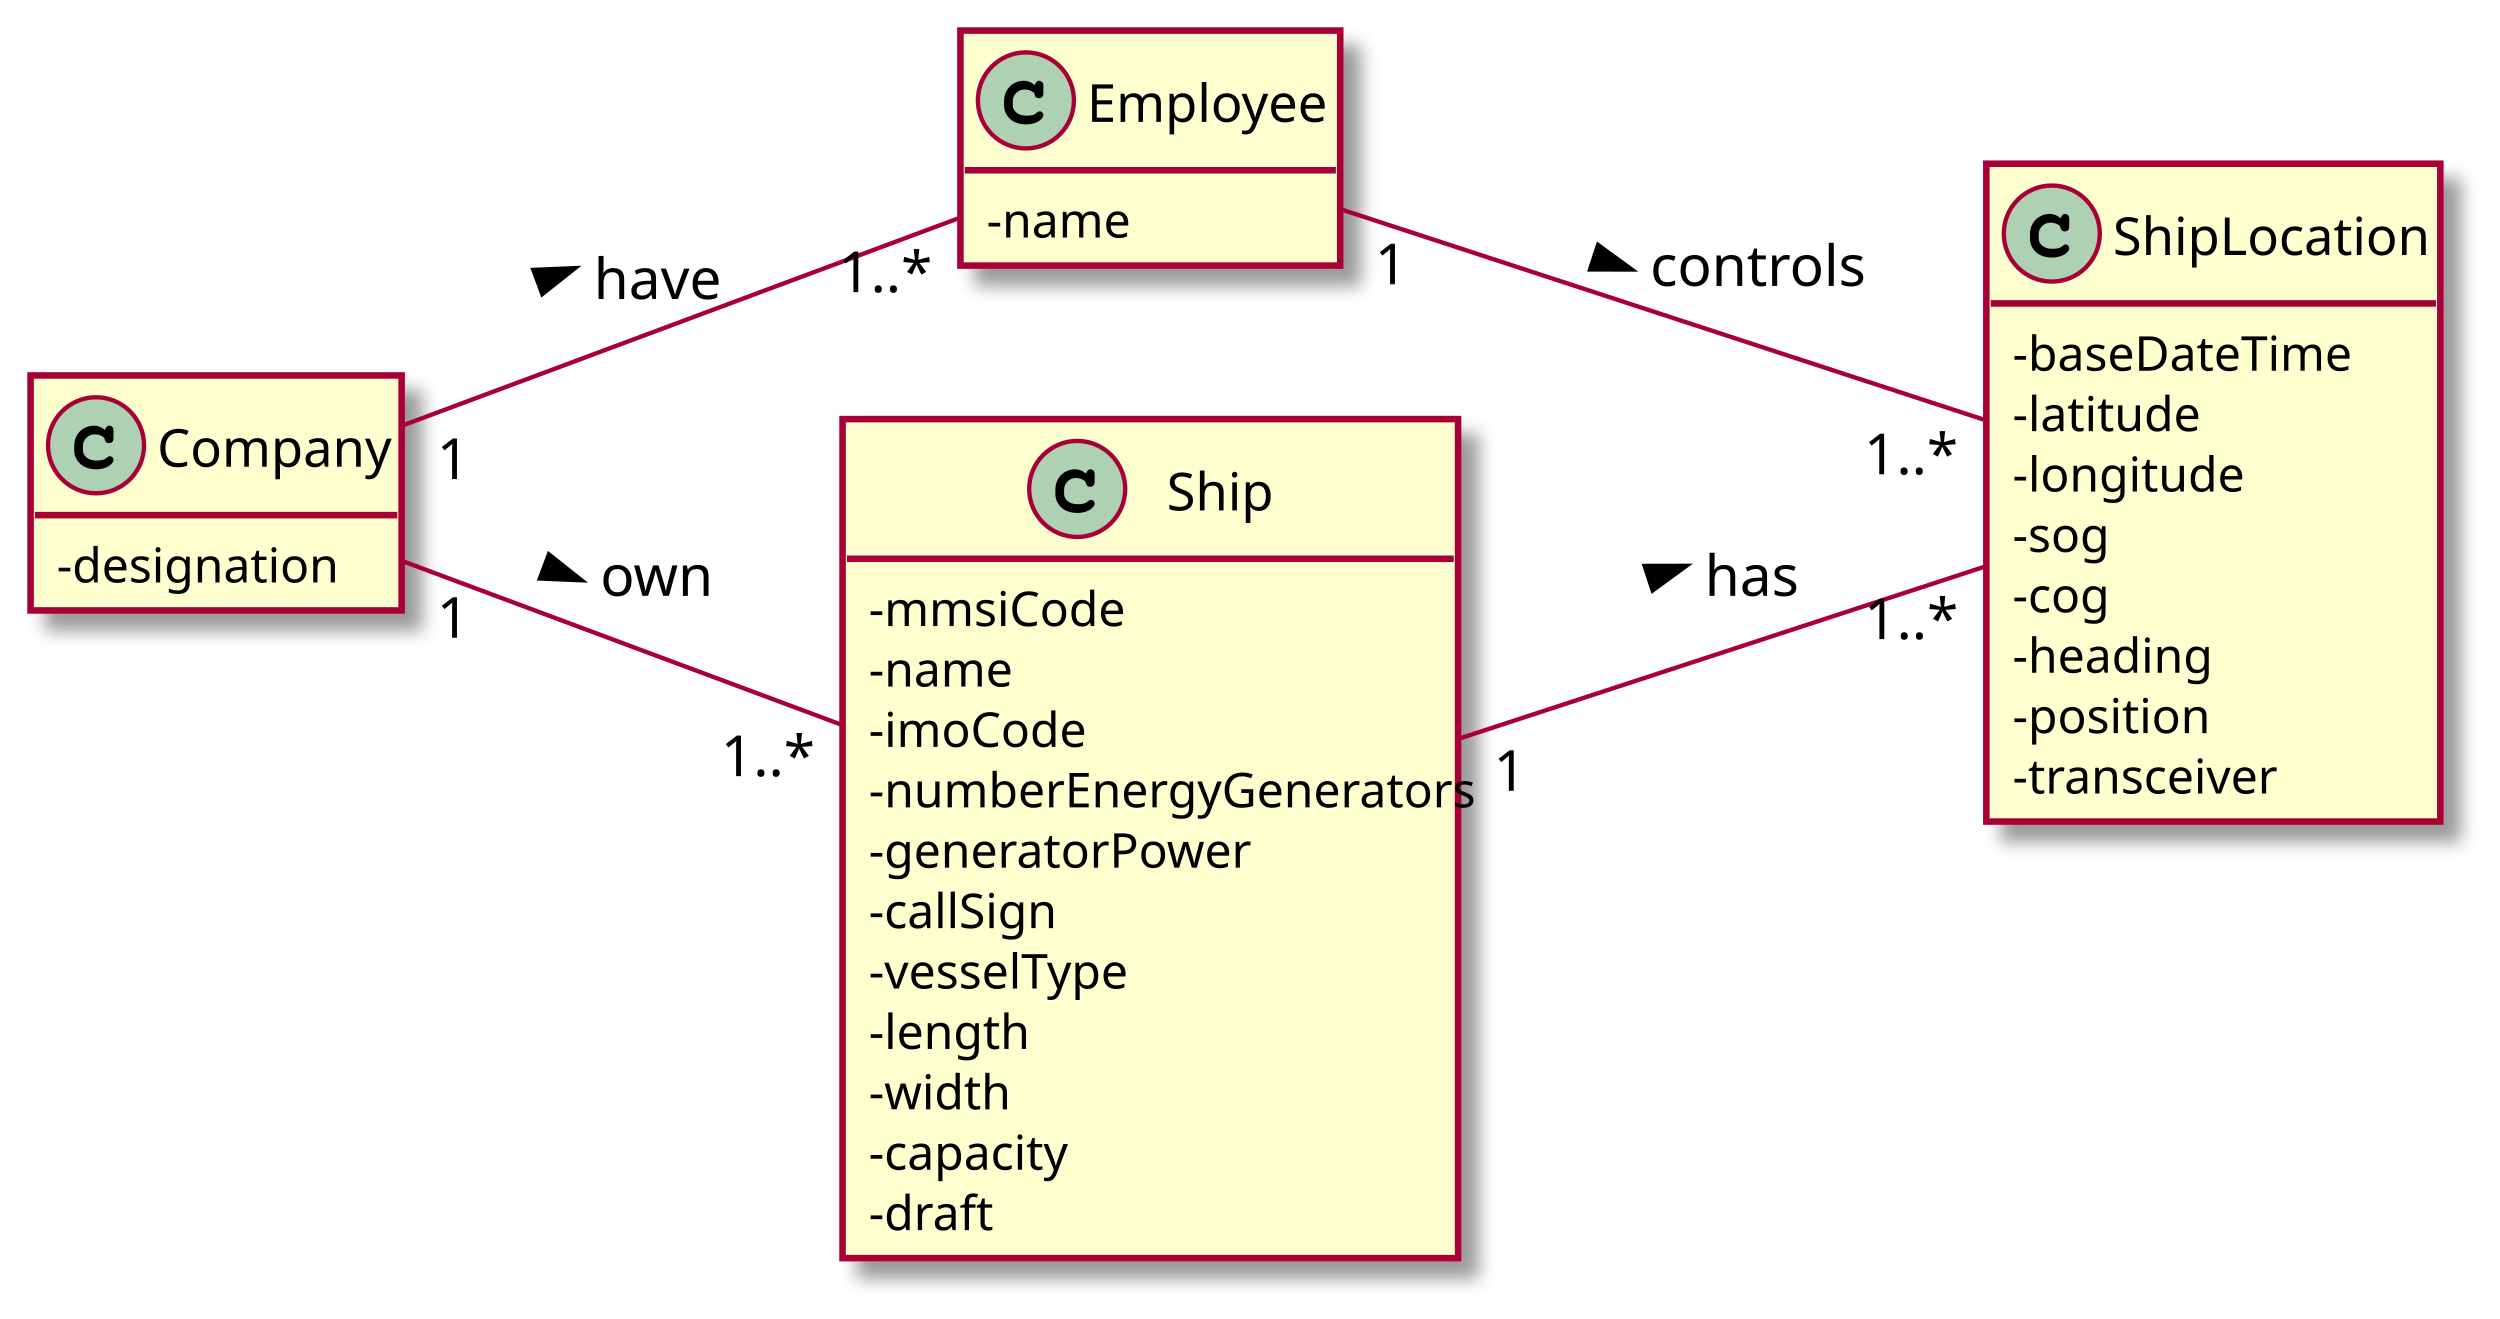
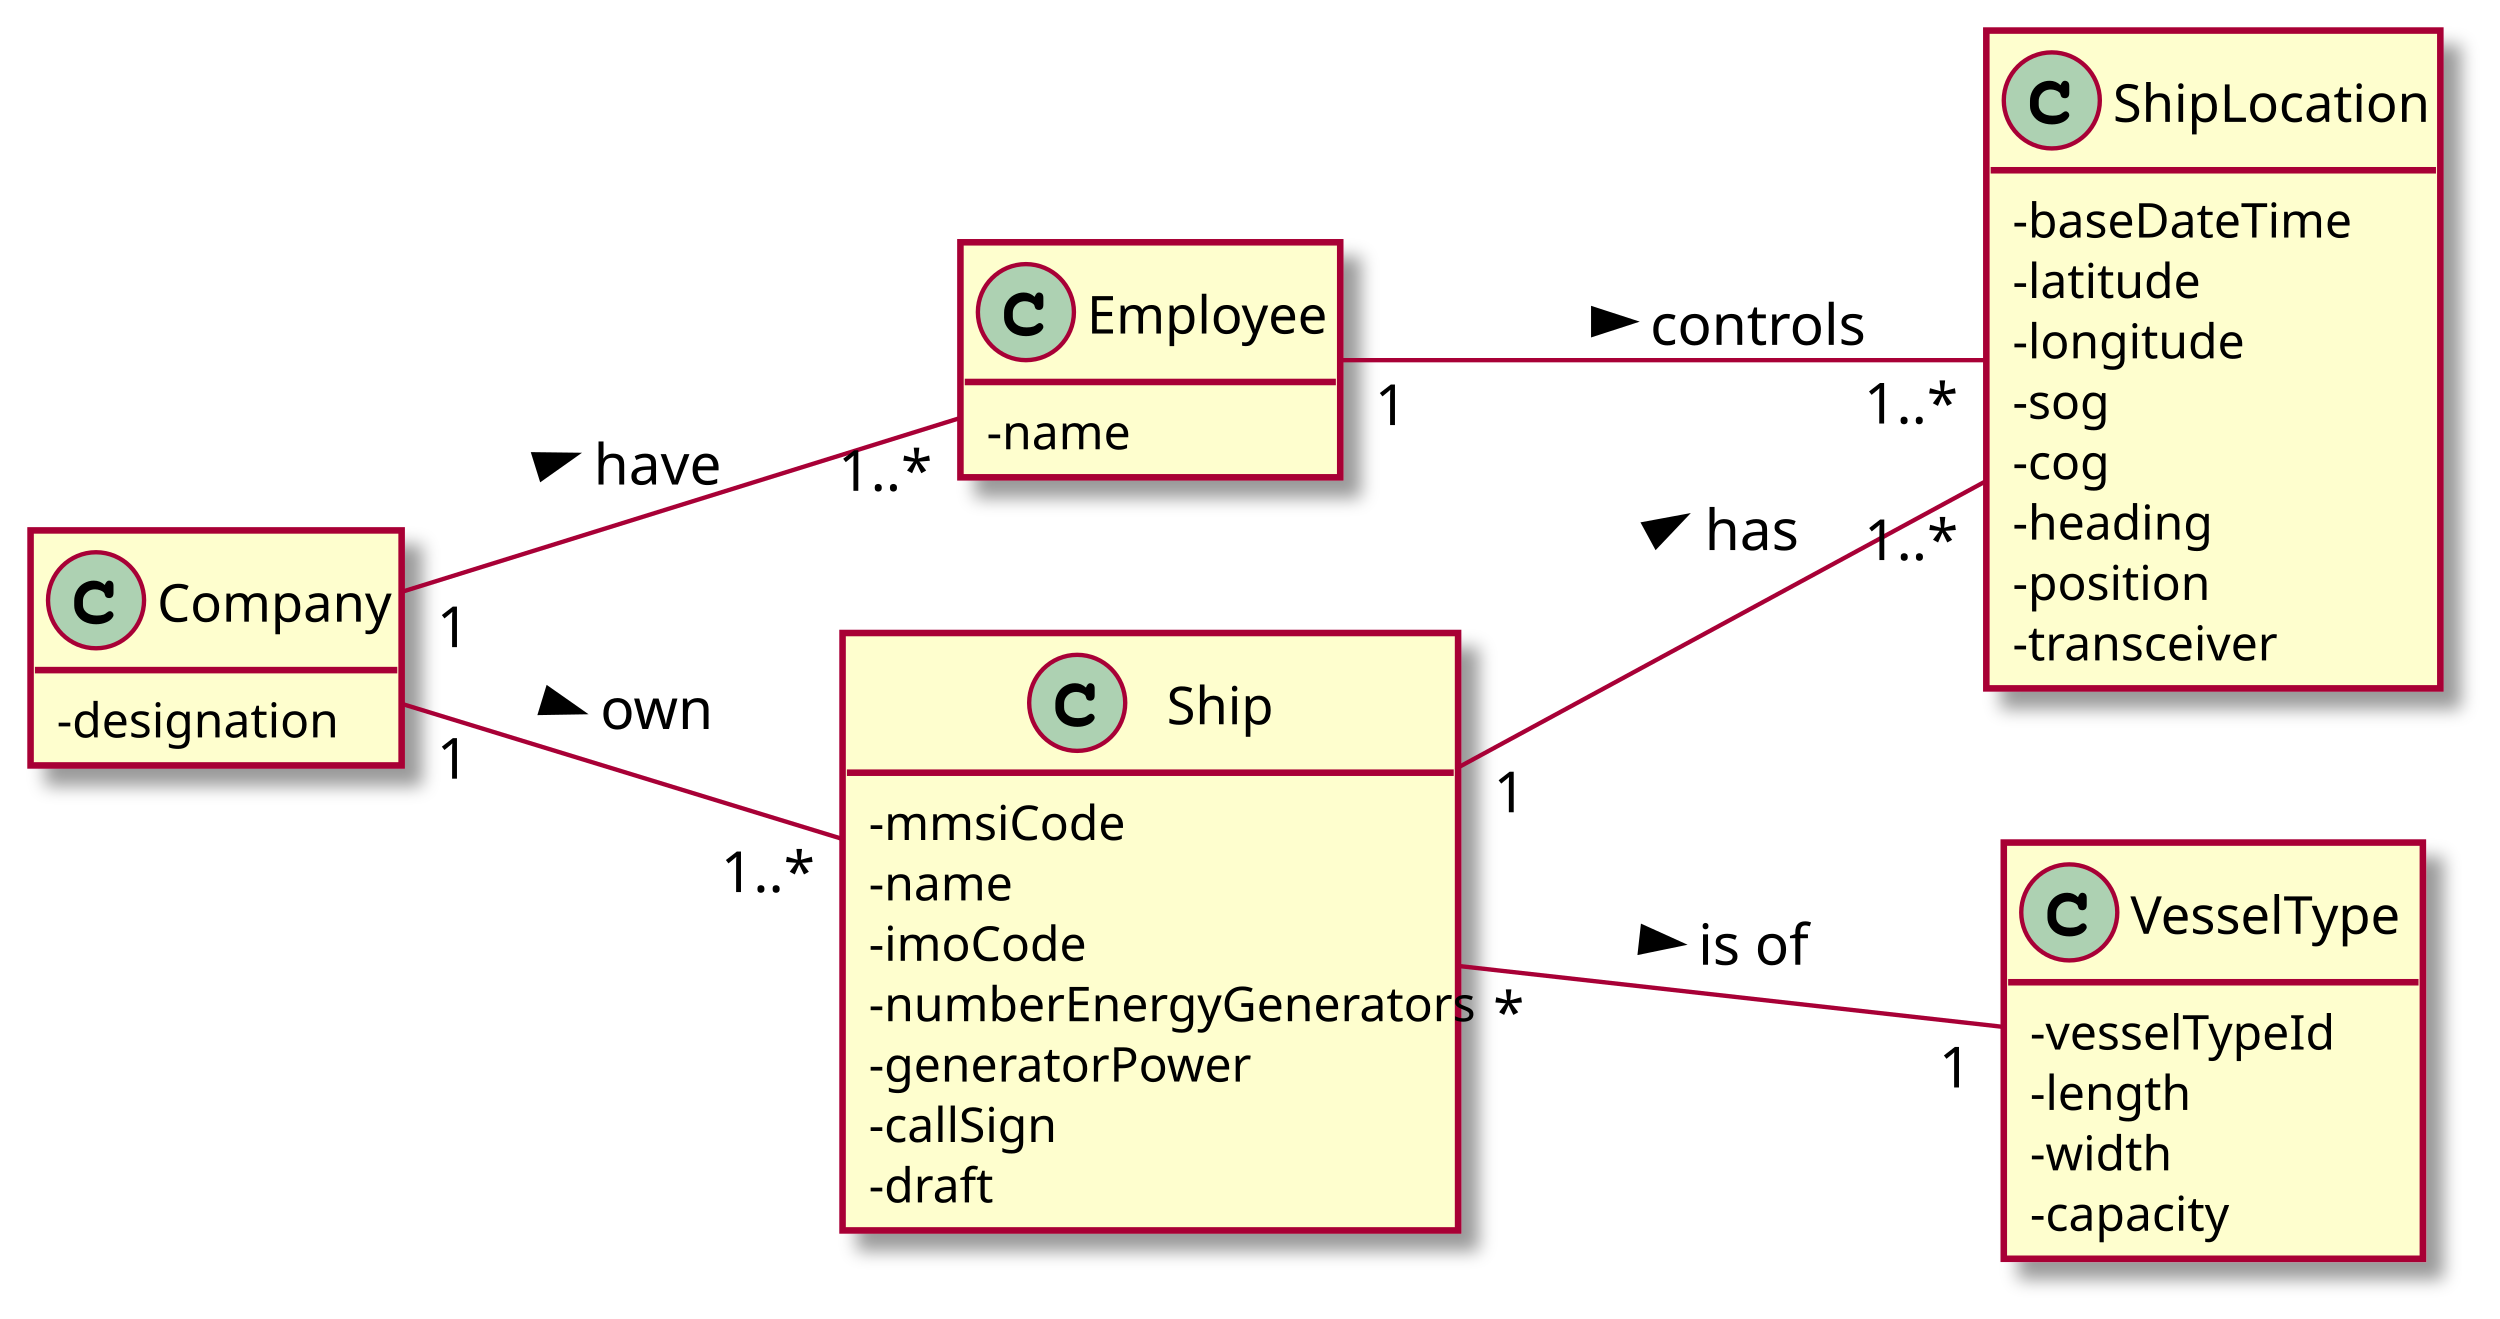
<svg xmlns="http://www.w3.org/2000/svg" contentScriptType="application/ecmascript" contentStyleType="text/css" height="453px" preserveAspectRatio="none" style="width:859px;height:453px;" version="1.1" viewBox="0 0 859 453" width="859.5px" zoomAndPan="magnify">
  <defs>
-     <filter height="300%" id="fr5kfpzaouoiq" width="300%" x="-1" y="-1">
+     <filter height="300%" id="f13jgm6j4vfsoh" width="300%" x="-1" y="-1">
      <feGaussianBlur result="blurOut" stdDeviation="3.0" />
      <feColorMatrix in="blurOut" result="blurOut2" type="matrix" values="0 0 0 0 0 0 0 0 0 0 0 0 0 0 0 0 0 0 .4 0" />
      <feOffset dx="6.0" dy="6.0" in="blurOut2" result="blurOut3" />
      <feBlend in="SourceGraphic" in2="blurOut3" mode="normal" />
    </filter>
  </defs>
  <g>
-     <rect codeLine="8" fill="#FEFECE" filter="url(#fr5kfpzaouoiq)" height="80.754" id="Employee" style="stroke:#A80036;stroke-width:2.25;" width="130.5" x="330" y="10.5" />
-     <ellipse cx="352.5" cy="34.5" fill="#ADD1B2" rx="16.5" ry="16.5" style="stroke:#A80036;stroke-width:1.5;" />
-     <path d="M355.5,29.25 Q355.805,28.5 356.156,28.125 Q356.508,27.75 356.906,27.75 Q357.609,27.75 358.055,28.172 Q358.5,28.594 358.5,29.578 L358.5,31.922 Q358.5,32.906 358.078,33.328 Q357.656,33.75 357,33.75 Q356.414,33.75 356.039,33.492 Q355.664,33.234 355.5,32.555 Q355.43,32.086 355.172,31.828 Q354.703,31.336 353.859,31.055 Q353.016,30.75 352.172,30.75 Q351.117,30.75 350.227,31.172 Q349.359,31.594 348.68,32.531 Q348,33.469 348,34.758 L348,36.141 Q348,37.688 349.266,38.719 Q350.531,39.75 352.781,39.75 Q354.117,39.75 355.055,39.445 Q355.594,39.281 356.203,38.742 Q356.602,38.438 356.812,38.344 Q357.023,38.25 357.281,38.25 Q357.773,38.25 358.125,38.648 Q358.5,39.023 358.5,39.562 Q358.5,40.078 357.984,40.688 Q357.234,41.578 356.039,42.07 Q354.469,42.75 352.547,42.75 Q350.297,42.75 348.492,41.859 Q347.039,41.156 346.008,39.633 Q345,38.109 345,36.305 L345,34.664 Q345,32.789 345.891,31.148 Q346.805,29.508 348.375,28.641 Q349.969,27.75 351.75,27.75 Q352.828,27.75 353.766,28.125 Q354.703,28.5 355.5,29.25 Z " fill="#000000" />
-     <text fill="#000000" font-family="sans-serif" font-size="18" lengthAdjust="spacing" textLength="82.5" x="373.5" y="41.865">Employee</text>
-     <line style="stroke:#A80036;stroke-width:2.25;" x1="331.5" x2="459" y1="58.5" y2="58.5" />
-     <text fill="#000000" font-family="sans-serif" font-size="16.5" lengthAdjust="spacing" textLength="45" x="339" y="81.628">-name</text>
-     <rect codeLine="12" fill="#FEFECE" filter="url(#fr5kfpzaouoiq)" height="226.031" id="ShipLocation" style="stroke:#A80036;stroke-width:2.25;" width="156" x="682.5" y="56.25" />
-     <ellipse cx="705" cy="80.25" fill="#ADD1B2" rx="16.5" ry="16.5" style="stroke:#A80036;stroke-width:1.5;" />
-     <path d="M708,75 Q708.305,74.25 708.656,73.875 Q709.008,73.5 709.406,73.5 Q710.109,73.5 710.555,73.922 Q711,74.344 711,75.328 L711,77.672 Q711,78.656 710.578,79.078 Q710.156,79.5 709.5,79.5 Q708.914,79.5 708.539,79.242 Q708.164,78.984 708,78.305 Q707.93,77.836 707.672,77.578 Q707.203,77.086 706.359,76.805 Q705.516,76.5 704.672,76.5 Q703.617,76.5 702.727,76.922 Q701.859,77.344 701.18,78.281 Q700.5,79.219 700.5,80.508 L700.5,81.891 Q700.5,83.438 701.766,84.469 Q703.031,85.5 705.281,85.5 Q706.617,85.5 707.555,85.195 Q708.094,85.031 708.703,84.492 Q709.102,84.188 709.312,84.094 Q709.523,84 709.781,84 Q710.273,84 710.625,84.398 Q711,84.773 711,85.312 Q711,85.828 710.484,86.438 Q709.734,87.328 708.539,87.82 Q706.969,88.5 705.047,88.5 Q702.797,88.5 700.992,87.609 Q699.539,86.906 698.508,85.383 Q697.5,83.859 697.5,82.055 L697.5,80.414 Q697.5,78.539 698.391,76.898 Q699.305,75.258 700.875,74.391 Q702.469,73.5 704.25,73.5 Q705.328,73.5 706.266,73.875 Q707.203,74.25 708,75 Z " fill="#000000" />
-     <text fill="#000000" font-family="sans-serif" font-size="18" lengthAdjust="spacing" textLength="108" x="726" y="87.615">ShipLocation</text>
-     <line style="stroke:#A80036;stroke-width:2.25;" x1="684" x2="837" y1="104.25" y2="104.25" />
-     <text fill="#000000" font-family="sans-serif" font-size="16.5" lengthAdjust="spacing" textLength="108" x="691.5" y="127.378">-baseDateTime</text>
-     <text fill="#000000" font-family="sans-serif" font-size="16.5" lengthAdjust="spacing" textLength="57" x="691.5" y="148.132">-latitude</text>
-     <text fill="#000000" font-family="sans-serif" font-size="16.5" lengthAdjust="spacing" textLength="70.5" x="691.5" y="168.886">-longitude</text>
-     <text fill="#000000" font-family="sans-serif" font-size="16.5" lengthAdjust="spacing" textLength="33" x="691.5" y="189.64">-sog</text>
-     <text fill="#000000" font-family="sans-serif" font-size="16.5" lengthAdjust="spacing" textLength="33" x="691.5" y="210.394">-cog</text>
-     <text fill="#000000" font-family="sans-serif" font-size="16.5" lengthAdjust="spacing" textLength="63" x="691.5" y="231.148">-heading</text>
-     <text fill="#000000" font-family="sans-serif" font-size="16.5" lengthAdjust="spacing" textLength="61.5" x="691.5" y="251.902">-position</text>
-     <text fill="#000000" font-family="sans-serif" font-size="16.5" lengthAdjust="spacing" textLength="88.5" x="691.5" y="272.656">-transceiver</text>
-     <rect codeLine="23" fill="#FEFECE" filter="url(#fr5kfpzaouoiq)" height="288.293" id="Ship" style="stroke:#A80036;stroke-width:2.25;" width="211.5" x="289.5" y="144" />
-     <ellipse cx="370.125" cy="168" fill="#ADD1B2" rx="16.5" ry="16.5" style="stroke:#A80036;stroke-width:1.5;" />
-     <path d="M373.125,162.75 Q373.43,162 373.781,161.625 Q374.133,161.25 374.531,161.25 Q375.234,161.25 375.68,161.672 Q376.125,162.094 376.125,163.078 L376.125,165.422 Q376.125,166.406 375.703,166.828 Q375.281,167.25 374.625,167.25 Q374.039,167.25 373.664,166.992 Q373.289,166.734 373.125,166.055 Q373.055,165.586 372.797,165.328 Q372.328,164.836 371.484,164.555 Q370.641,164.25 369.797,164.25 Q368.742,164.25 367.852,164.672 Q366.984,165.094 366.305,166.031 Q365.625,166.969 365.625,168.258 L365.625,169.641 Q365.625,171.188 366.891,172.219 Q368.156,173.25 370.406,173.25 Q371.742,173.25 372.68,172.945 Q373.219,172.781 373.828,172.242 Q374.227,171.938 374.438,171.844 Q374.648,171.75 374.906,171.75 Q375.398,171.75 375.75,172.148 Q376.125,172.523 376.125,173.062 Q376.125,173.578 375.609,174.188 Q374.859,175.078 373.664,175.57 Q372.094,176.25 370.172,176.25 Q367.922,176.25 366.117,175.359 Q364.664,174.656 363.633,173.133 Q362.625,171.609 362.625,169.805 L362.625,168.164 Q362.625,166.289 363.516,164.648 Q364.43,163.008 366,162.141 Q367.594,161.25 369.375,161.25 Q370.453,161.25 371.391,161.625 Q372.328,162 373.125,162.75 Z " fill="#000000" />
-     <text fill="#000000" font-family="sans-serif" font-size="18" lengthAdjust="spacing" textLength="37.5" x="400.875" y="175.365">Ship</text>
-     <line style="stroke:#A80036;stroke-width:2.25;" x1="291" x2="499.5" y1="192" y2="192" />
-     <text fill="#000000" font-family="sans-serif" font-size="16.5" lengthAdjust="spacing" textLength="79.5" x="298.5" y="215.128">-mmsiCode</text>
-     <text fill="#000000" font-family="sans-serif" font-size="16.5" lengthAdjust="spacing" textLength="45" x="298.5" y="235.882">-name</text>
-     <text fill="#000000" font-family="sans-serif" font-size="16.5" lengthAdjust="spacing" textLength="67.5" x="298.5" y="256.636">-imoCode</text>
-     <text fill="#000000" font-family="sans-serif" font-size="16.5" lengthAdjust="spacing" textLength="193.5" x="298.5" y="277.39">-numberEnergyGenerators</text>
-     <text fill="#000000" font-family="sans-serif" font-size="16.5" lengthAdjust="spacing" textLength="124.5" x="298.5" y="298.144">-generatorPower</text>
-     <text fill="#000000" font-family="sans-serif" font-size="16.5" lengthAdjust="spacing" textLength="61.5" x="298.5" y="318.898">-callSign</text>
-     <text fill="#000000" font-family="sans-serif" font-size="16.5" lengthAdjust="spacing" textLength="90" x="298.5" y="339.652">-vesselType</text>
-     <text fill="#000000" font-family="sans-serif" font-size="16.5" lengthAdjust="spacing" textLength="49.5" x="298.5" y="360.406">-length</text>
-     <text fill="#000000" font-family="sans-serif" font-size="16.5" lengthAdjust="spacing" textLength="46.5" x="298.5" y="381.16">-width</text>
-     <text fill="#000000" font-family="sans-serif" font-size="16.5" lengthAdjust="spacing" textLength="67.5" x="298.5" y="401.914">-capacity</text>
-     <text fill="#000000" font-family="sans-serif" font-size="16.5" lengthAdjust="spacing" textLength="40.5" x="298.5" y="422.668">-draft</text>
-     <rect codeLine="37" fill="#FEFECE" filter="url(#fr5kfpzaouoiq)" height="80.754" id="Company" style="stroke:#A80036;stroke-width:2.25;" width="127.5" x="10.5" y="129" />
-     <ellipse cx="33" cy="153" fill="#ADD1B2" rx="16.5" ry="16.5" style="stroke:#A80036;stroke-width:1.5;" />
-     <path d="M36,147.75 Q36.305,147 36.656,146.625 Q37.008,146.25 37.406,146.25 Q38.109,146.25 38.555,146.672 Q39,147.094 39,148.078 L39,150.422 Q39,151.406 38.578,151.828 Q38.156,152.25 37.5,152.25 Q36.914,152.25 36.539,151.992 Q36.164,151.734 36,151.055 Q35.93,150.586 35.672,150.328 Q35.203,149.836 34.359,149.555 Q33.516,149.25 32.672,149.25 Q31.617,149.25 30.727,149.672 Q29.859,150.094 29.18,151.031 Q28.5,151.969 28.5,153.258 L28.5,154.641 Q28.5,156.188 29.766,157.219 Q31.031,158.25 33.281,158.25 Q34.617,158.25 35.555,157.945 Q36.094,157.781 36.703,157.242 Q37.102,156.938 37.312,156.844 Q37.523,156.75 37.781,156.75 Q38.273,156.75 38.625,157.148 Q39,157.523 39,158.062 Q39,158.578 38.484,159.188 Q37.734,160.078 36.539,160.57 Q34.969,161.25 33.047,161.25 Q30.797,161.25 28.992,160.359 Q27.539,159.656 26.508,158.133 Q25.5,156.609 25.5,154.805 L25.5,153.164 Q25.5,151.289 26.391,149.648 Q27.305,148.008 28.875,147.141 Q30.469,146.25 32.25,146.25 Q33.328,146.25 34.266,146.625 Q35.203,147 36,147.75 Z " fill="#000000" />
-     <text fill="#000000" font-family="sans-serif" font-size="18" lengthAdjust="spacing" textLength="79.5" x="54" y="160.365">Company</text>
-     <line style="stroke:#A80036;stroke-width:2.25;" x1="12" x2="136.5" y1="177" y2="177" />
-     <text fill="#000000" font-family="sans-serif" font-size="16.5" lengthAdjust="spacing" textLength="88.5" x="19.5" y="200.128">-designation</text>
-     <path codeLine="41" d="M138.195,192.765 C181.065,208.74 239.01,230.34 288.87,248.925 " fill="none" id="Company-Ship" style="stroke:#A80036;stroke-width:1.5;" />
-     <polygon fill="#000000" points="199.778,199.383,188.604,190.514,185.525,198.775,199.778,199.383" style="stroke:#000000;stroke-width:1.5;" />
-     <text fill="#000000" font-family="sans-serif" font-size="19.5" lengthAdjust="spacing" textLength="34.5" x="206.25" y="204.743">own</text>
-     <text fill="#000000" font-family="sans-serif" font-size="19.5" lengthAdjust="spacing" textLength="10.5" x="150.088" y="219.135">1</text>
-     <text fill="#000000" font-family="sans-serif" font-size="19.5" lengthAdjust="spacing" textLength="30" x="247.68" y="266.683">1..*</text>
-     <path codeLine="42" d="M138.195,146.235 C193.545,125.61 274.02,95.61 329.805,74.82 " fill="none" id="Company-Employee" style="stroke:#A80036;stroke-width:1.5;" />
-     <polygon fill="#000000" points="197.528,92.144,183.275,92.752,186.354,101.013,197.528,92.144" style="stroke:#000000;stroke-width:1.5;" />
-     <text fill="#000000" font-family="sans-serif" font-size="19.5" lengthAdjust="spacing" textLength="39" x="204" y="102.743">have</text>
-     <text fill="#000000" font-family="sans-serif" font-size="19.5" lengthAdjust="spacing" textLength="10.5" x="150.088" y="164.608">1</text>
-     <text fill="#000000" font-family="sans-serif" font-size="19.5" lengthAdjust="spacing" textLength="30" x="287.99" y="100.38">1..*</text>
-     <path codeLine="44" d="M501.045,253.89 C558.945,234.945 629.7,211.8 682.44,194.535 " fill="none" id="Ship-ShipLocation" style="stroke:#A80036;stroke-width:1.5;" />
-     <polygon fill="#000000" points="579.378,194.431,565.112,194.461,567.854,202.84,579.378,194.431" style="stroke:#000000;stroke-width:1.5;" />
-     <text fill="#000000" font-family="sans-serif" font-size="19.5" lengthAdjust="spacing" textLength="31.5" x="585.75" y="204.743">has</text>
-     <text fill="#000000" font-family="sans-serif" font-size="19.5" lengthAdjust="spacing" textLength="10.5" x="513.191" y="271.727">1</text>
-     <text fill="#000000" font-family="sans-serif" font-size="19.5" lengthAdjust="spacing" textLength="30" x="640.517" y="219.587">1..*</text>
-     <path codeLine="46" d="M460.68,71.91 C522.42,92.115 616.02,122.73 681.87,144.27 " fill="none" id="Employee-ShipLocation" style="stroke:#A80036;stroke-width:1.5;" />
-     <polygon fill="#000000" points="560.628,92.596,549.104,84.187,546.362,92.567,560.628,92.596" style="stroke:#000000;stroke-width:1.5;" />
-     <text fill="#000000" font-family="sans-serif" font-size="19.5" lengthAdjust="spacing" textLength="69" x="567" y="98.243">controls</text>
-     <text fill="#000000" font-family="sans-serif" font-size="19.5" lengthAdjust="spacing" textLength="10.5" x="472.386" y="97.667">1</text>
-     <text fill="#000000" font-family="sans-serif" font-size="19.5" lengthAdjust="spacing" textLength="30" x="640.459" y="162.961">1..*</text>
+     <rect codeLine="8" fill="#FEFECE" filter="url(#f13jgm6j4vfsoh)" height="80.754" id="Employee" style="stroke:#A80036;stroke-width:2.25;" width="130.5" x="330" y="83.25" />
+     <ellipse cx="352.5" cy="107.25" fill="#ADD1B2" rx="16.5" ry="16.5" style="stroke:#A80036;stroke-width:1.5;" />
+     <path d="M355.5,102 Q355.805,101.25 356.156,100.875 Q356.508,100.5 356.906,100.5 Q357.609,100.5 358.055,100.922 Q358.5,101.344 358.5,102.328 L358.5,104.672 Q358.5,105.656 358.078,106.078 Q357.656,106.5 357,106.5 Q356.414,106.5 356.039,106.242 Q355.664,105.984 355.5,105.305 Q355.43,104.836 355.172,104.578 Q354.703,104.086 353.859,103.805 Q353.016,103.5 352.172,103.5 Q351.117,103.5 350.227,103.922 Q349.359,104.344 348.68,105.281 Q348,106.219 348,107.508 L348,108.891 Q348,110.438 349.266,111.469 Q350.531,112.5 352.781,112.5 Q354.117,112.5 355.055,112.195 Q355.594,112.031 356.203,111.492 Q356.602,111.188 356.812,111.094 Q357.023,111 357.281,111 Q357.773,111 358.125,111.398 Q358.5,111.773 358.5,112.312 Q358.5,112.828 357.984,113.438 Q357.234,114.328 356.039,114.82 Q354.469,115.5 352.547,115.5 Q350.297,115.5 348.492,114.609 Q347.039,113.906 346.008,112.383 Q345,110.859 345,109.055 L345,107.414 Q345,105.539 345.891,103.898 Q346.805,102.258 348.375,101.391 Q349.969,100.5 351.75,100.5 Q352.828,100.5 353.766,100.875 Q354.703,101.25 355.5,102 Z " fill="#000000" />
+     <text fill="#000000" font-family="sans-serif" font-size="18" lengthAdjust="spacing" textLength="82.5" x="373.5" y="114.615">Employee</text>
+     <line style="stroke:#A80036;stroke-width:2.25;" x1="331.5" x2="459" y1="131.25" y2="131.25" />
+     <text fill="#000000" font-family="sans-serif" font-size="16.5" lengthAdjust="spacing" textLength="45" x="339" y="154.378">-name</text>
+     <rect codeLine="12" fill="#FEFECE" filter="url(#f13jgm6j4vfsoh)" height="226.031" id="ShipLocation" style="stroke:#A80036;stroke-width:2.25;" width="156" x="682.5" y="10.5" />
+     <ellipse cx="705" cy="34.5" fill="#ADD1B2" rx="16.5" ry="16.5" style="stroke:#A80036;stroke-width:1.5;" />
+     <path d="M708,29.25 Q708.305,28.5 708.656,28.125 Q709.008,27.75 709.406,27.75 Q710.109,27.75 710.555,28.172 Q711,28.594 711,29.578 L711,31.922 Q711,32.906 710.578,33.328 Q710.156,33.75 709.5,33.75 Q708.914,33.75 708.539,33.492 Q708.164,33.234 708,32.555 Q707.93,32.086 707.672,31.828 Q707.203,31.336 706.359,31.055 Q705.516,30.75 704.672,30.75 Q703.617,30.75 702.727,31.172 Q701.859,31.594 701.18,32.531 Q700.5,33.469 700.5,34.758 L700.5,36.141 Q700.5,37.688 701.766,38.719 Q703.031,39.75 705.281,39.75 Q706.617,39.75 707.555,39.445 Q708.094,39.281 708.703,38.742 Q709.102,38.438 709.312,38.344 Q709.523,38.25 709.781,38.25 Q710.273,38.25 710.625,38.648 Q711,39.023 711,39.562 Q711,40.078 710.484,40.688 Q709.734,41.578 708.539,42.07 Q706.969,42.75 705.047,42.75 Q702.797,42.75 700.992,41.859 Q699.539,41.156 698.508,39.633 Q697.5,38.109 697.5,36.305 L697.5,34.664 Q697.5,32.789 698.391,31.148 Q699.305,29.508 700.875,28.641 Q702.469,27.75 704.25,27.75 Q705.328,27.75 706.266,28.125 Q707.203,28.5 708,29.25 Z " fill="#000000" />
+     <text fill="#000000" font-family="sans-serif" font-size="18" lengthAdjust="spacing" textLength="108" x="726" y="41.865">ShipLocation</text>
+     <line style="stroke:#A80036;stroke-width:2.25;" x1="684" x2="837" y1="58.5" y2="58.5" />
+     <text fill="#000000" font-family="sans-serif" font-size="16.5" lengthAdjust="spacing" textLength="108" x="691.5" y="81.628">-baseDateTime</text>
+     <text fill="#000000" font-family="sans-serif" font-size="16.5" lengthAdjust="spacing" textLength="57" x="691.5" y="102.382">-latitude</text>
+     <text fill="#000000" font-family="sans-serif" font-size="16.5" lengthAdjust="spacing" textLength="70.5" x="691.5" y="123.136">-longitude</text>
+     <text fill="#000000" font-family="sans-serif" font-size="16.5" lengthAdjust="spacing" textLength="33" x="691.5" y="143.89">-sog</text>
+     <text fill="#000000" font-family="sans-serif" font-size="16.5" lengthAdjust="spacing" textLength="33" x="691.5" y="164.644">-cog</text>
+     <text fill="#000000" font-family="sans-serif" font-size="16.5" lengthAdjust="spacing" textLength="63" x="691.5" y="185.398">-heading</text>
+     <text fill="#000000" font-family="sans-serif" font-size="16.5" lengthAdjust="spacing" textLength="61.5" x="691.5" y="206.152">-position</text>
+     <text fill="#000000" font-family="sans-serif" font-size="16.5" lengthAdjust="spacing" textLength="88.5" x="691.5" y="226.906">-transceiver</text>
+     <rect codeLine="23" fill="#FEFECE" filter="url(#f13jgm6j4vfsoh)" height="205.277" id="Ship" style="stroke:#A80036;stroke-width:2.25;" width="211.5" x="289.5" y="217.5" />
+     <ellipse cx="370.125" cy="241.5" fill="#ADD1B2" rx="16.5" ry="16.5" style="stroke:#A80036;stroke-width:1.5;" />
+     <path d="M373.125,236.25 Q373.43,235.5 373.781,235.125 Q374.133,234.75 374.531,234.75 Q375.234,234.75 375.68,235.172 Q376.125,235.594 376.125,236.578 L376.125,238.922 Q376.125,239.906 375.703,240.328 Q375.281,240.75 374.625,240.75 Q374.039,240.75 373.664,240.492 Q373.289,240.234 373.125,239.555 Q373.055,239.086 372.797,238.828 Q372.328,238.336 371.484,238.055 Q370.641,237.75 369.797,237.75 Q368.742,237.75 367.852,238.172 Q366.984,238.594 366.305,239.531 Q365.625,240.469 365.625,241.758 L365.625,243.141 Q365.625,244.688 366.891,245.719 Q368.156,246.75 370.406,246.75 Q371.742,246.75 372.68,246.445 Q373.219,246.281 373.828,245.742 Q374.227,245.438 374.438,245.344 Q374.648,245.25 374.906,245.25 Q375.398,245.25 375.75,245.648 Q376.125,246.023 376.125,246.562 Q376.125,247.078 375.609,247.688 Q374.859,248.578 373.664,249.07 Q372.094,249.75 370.172,249.75 Q367.922,249.75 366.117,248.859 Q364.664,248.156 363.633,246.633 Q362.625,245.109 362.625,243.305 L362.625,241.664 Q362.625,239.789 363.516,238.148 Q364.43,236.508 366,235.641 Q367.594,234.75 369.375,234.75 Q370.453,234.75 371.391,235.125 Q372.328,235.5 373.125,236.25 Z " fill="#000000" />
+     <text fill="#000000" font-family="sans-serif" font-size="18" lengthAdjust="spacing" textLength="37.5" x="400.875" y="248.865">Ship</text>
+     <line style="stroke:#A80036;stroke-width:2.25;" x1="291" x2="499.5" y1="265.5" y2="265.5" />
+     <text fill="#000000" font-family="sans-serif" font-size="16.5" lengthAdjust="spacing" textLength="79.5" x="298.5" y="288.628">-mmsiCode</text>
+     <text fill="#000000" font-family="sans-serif" font-size="16.5" lengthAdjust="spacing" textLength="45" x="298.5" y="309.382">-name</text>
+     <text fill="#000000" font-family="sans-serif" font-size="16.5" lengthAdjust="spacing" textLength="67.5" x="298.5" y="330.136">-imoCode</text>
+     <text fill="#000000" font-family="sans-serif" font-size="16.5" lengthAdjust="spacing" textLength="193.5" x="298.5" y="350.89">-numberEnergyGenerators</text>
+     <text fill="#000000" font-family="sans-serif" font-size="16.5" lengthAdjust="spacing" textLength="124.5" x="298.5" y="371.644">-generatorPower</text>
+     <text fill="#000000" font-family="sans-serif" font-size="16.5" lengthAdjust="spacing" textLength="61.5" x="298.5" y="392.398">-callSign</text>
+     <text fill="#000000" font-family="sans-serif" font-size="16.5" lengthAdjust="spacing" textLength="40.5" x="298.5" y="413.152">-draft</text>
+     <rect codeLine="33" fill="#FEFECE" filter="url(#f13jgm6j4vfsoh)" height="143.016" id="VesselType" style="stroke:#A80036;stroke-width:2.25;" width="144" x="688.5" y="289.5" />
+     <ellipse cx="711" cy="313.5" fill="#ADD1B2" rx="16.5" ry="16.5" style="stroke:#A80036;stroke-width:1.5;" />
+     <path d="M714,308.25 Q714.305,307.5 714.656,307.125 Q715.008,306.75 715.406,306.75 Q716.109,306.75 716.555,307.172 Q717,307.594 717,308.578 L717,310.922 Q717,311.906 716.578,312.328 Q716.156,312.75 715.5,312.75 Q714.914,312.75 714.539,312.492 Q714.164,312.234 714,311.555 Q713.93,311.086 713.672,310.828 Q713.203,310.336 712.359,310.055 Q711.516,309.75 710.672,309.75 Q709.617,309.75 708.727,310.172 Q707.859,310.594 707.18,311.531 Q706.5,312.469 706.5,313.758 L706.5,315.141 Q706.5,316.688 707.766,317.719 Q709.031,318.75 711.281,318.75 Q712.617,318.75 713.555,318.445 Q714.094,318.281 714.703,317.742 Q715.102,317.438 715.312,317.344 Q715.523,317.25 715.781,317.25 Q716.273,317.25 716.625,317.648 Q717,318.023 717,318.562 Q717,319.078 716.484,319.688 Q715.734,320.578 714.539,321.07 Q712.969,321.75 711.047,321.75 Q708.797,321.75 706.992,320.859 Q705.539,320.156 704.508,318.633 Q703.5,317.109 703.5,315.305 L703.5,313.664 Q703.5,311.789 704.391,310.148 Q705.305,308.508 706.875,307.641 Q708.469,306.75 710.25,306.75 Q711.328,306.75 712.266,307.125 Q713.203,307.5 714,308.25 Z " fill="#000000" />
+     <text fill="#000000" font-family="sans-serif" font-size="18" lengthAdjust="spacing" textLength="96" x="732" y="320.865">VesselType</text>
+     <line style="stroke:#A80036;stroke-width:2.25;" x1="690" x2="831" y1="337.5" y2="337.5" />
+     <text fill="#000000" font-family="sans-serif" font-size="16.5" lengthAdjust="spacing" textLength="102" x="697.5" y="360.628">-vesselTypeId</text>
+     <text fill="#000000" font-family="sans-serif" font-size="16.5" lengthAdjust="spacing" textLength="49.5" x="697.5" y="381.382">-length</text>
+     <text fill="#000000" font-family="sans-serif" font-size="16.5" lengthAdjust="spacing" textLength="46.5" x="697.5" y="402.136">-width</text>
+     <text fill="#000000" font-family="sans-serif" font-size="16.5" lengthAdjust="spacing" textLength="67.5" x="697.5" y="422.89">-capacity</text>
+     <rect codeLine="40" fill="#FEFECE" filter="url(#f13jgm6j4vfsoh)" height="80.754" id="Company" style="stroke:#A80036;stroke-width:2.25;" width="127.5" x="10.5" y="182.25" />
+     <ellipse cx="33" cy="206.25" fill="#ADD1B2" rx="16.5" ry="16.5" style="stroke:#A80036;stroke-width:1.5;" />
+     <path d="M36,201 Q36.305,200.25 36.656,199.875 Q37.008,199.5 37.406,199.5 Q38.109,199.5 38.555,199.922 Q39,200.344 39,201.328 L39,203.672 Q39,204.656 38.578,205.078 Q38.156,205.5 37.5,205.5 Q36.914,205.5 36.539,205.242 Q36.164,204.984 36,204.305 Q35.93,203.836 35.672,203.578 Q35.203,203.086 34.359,202.805 Q33.516,202.5 32.672,202.5 Q31.617,202.5 30.727,202.922 Q29.859,203.344 29.18,204.281 Q28.5,205.219 28.5,206.508 L28.5,207.891 Q28.5,209.438 29.766,210.469 Q31.031,211.5 33.281,211.5 Q34.617,211.5 35.555,211.195 Q36.094,211.031 36.703,210.492 Q37.102,210.188 37.312,210.094 Q37.523,210 37.781,210 Q38.273,210 38.625,210.398 Q39,210.773 39,211.312 Q39,211.828 38.484,212.438 Q37.734,213.328 36.539,213.82 Q34.969,214.5 33.047,214.5 Q30.797,214.5 28.992,213.609 Q27.539,212.906 26.508,211.383 Q25.5,209.859 25.5,208.055 L25.5,206.414 Q25.5,204.539 26.391,202.898 Q27.305,201.258 28.875,200.391 Q30.469,199.5 32.25,199.5 Q33.328,199.5 34.266,199.875 Q35.203,200.25 36,201 Z " fill="#000000" />
+     <text fill="#000000" font-family="sans-serif" font-size="18" lengthAdjust="spacing" textLength="79.5" x="54" y="213.615">Company</text>
+     <line style="stroke:#A80036;stroke-width:2.25;" x1="12" x2="136.5" y1="230.25" y2="230.25" />
+     <text fill="#000000" font-family="sans-serif" font-size="16.5" lengthAdjust="spacing" textLength="88.5" x="19.5" y="253.378">-designation</text>
+     <path codeLine="44" d="M138.195,241.89 C181.065,255.045 239.01,272.805 288.87,288.09 " fill="none" id="Company-Ship" style="stroke:#A80036;stroke-width:1.5;" />
+     <polygon fill="#000000" points="199.921,244.712,188.241,236.52,185.657,244.95,199.921,244.712" style="stroke:#000000;stroke-width:1.5;" />
+     <text fill="#000000" font-family="sans-serif" font-size="19.5" lengthAdjust="spacing" textLength="34.5" x="206.25" y="250.493">own</text>
+     <text fill="#000000" font-family="sans-serif" font-size="19.5" lengthAdjust="spacing" textLength="10.5" x="150.088" y="267.551">1</text>
+     <text fill="#000000" font-family="sans-serif" font-size="19.5" lengthAdjust="spacing" textLength="30" x="247.68" y="306.509">1..*</text>
+     <path codeLine="45" d="M138.195,203.31 C193.545,186.075 274.02,161.025 329.805,143.655 " fill="none" id="Company-Employee" style="stroke:#A80036;stroke-width:1.5;" />
+     <polygon fill="#000000" points="197.661,156.284,183.396,156.108,186.017,164.526,197.661,156.284" style="stroke:#000000;stroke-width:1.5;" />
+     <text fill="#000000" font-family="sans-serif" font-size="19.5" lengthAdjust="spacing" textLength="39" x="204" y="166.493">have</text>
+     <text fill="#000000" font-family="sans-serif" font-size="19.5" lengthAdjust="spacing" textLength="10.5" x="150.088" y="222.34">1</text>
+     <text fill="#000000" font-family="sans-serif" font-size="19.5" lengthAdjust="spacing" textLength="30" x="287.99" y="168.641">1..*</text>
+     <path codeLine="47" d="M501.045,263.685 C558.945,232.275 629.7,193.89 682.44,165.27 " fill="none" id="Ship-ShipLocation" style="stroke:#A80036;stroke-width:1.5;" />
+     <polygon fill="#000000" points="578.842,177.437,564.814,180.032,569.019,187.782,578.842,177.437" style="stroke:#000000;stroke-width:1.5;" />
+     <text fill="#000000" font-family="sans-serif" font-size="19.5" lengthAdjust="spacing" textLength="31.5" x="585.75" y="188.993">has</text>
+     <text fill="#000000" font-family="sans-serif" font-size="19.5" lengthAdjust="spacing" textLength="10.5" x="513.191" y="279.094">1</text>
+     <text fill="#000000" font-family="sans-serif" font-size="19.5" lengthAdjust="spacing" textLength="30" x="640.517" y="192.434">1..*</text>
+     <path codeLine="48" d="M501.045,331.905 C561.03,338.61 634.815,346.86 688.095,352.815 " fill="none" id="Ship-VesselType" style="stroke:#A80036;stroke-width:1.5;" />
+     <polygon fill="#000000" points="577.454,324.347,564.46,318.459,563.48,327.221,577.454,324.347" style="stroke:#000000;stroke-width:1.5;" />
+     <text fill="#000000" font-family="sans-serif" font-size="19.5" lengthAdjust="spacing" textLength="36" x="583.5" y="331.493">is of</text>
+     <text fill="#000000" font-family="sans-serif" font-size="19.5" lengthAdjust="spacing" textLength="7.5" x="513.027" y="354.776">*</text>
+     <text fill="#000000" font-family="sans-serif" font-size="19.5" lengthAdjust="spacing" textLength="10.5" x="666.189" y="373.656">1</text>
+     <path codeLine="50" d="M460.68,123.75 C522.42,123.75 616.02,123.75 681.87,123.75 " fill="none" id="Employee-ShipLocation" style="stroke:#A80036;stroke-width:1.5;" />
+     <polygon fill="#000000" points="561,110.514,547.432,106.105,547.432,114.922,561,110.514" style="stroke:#000000;stroke-width:1.5;" />
+     <text fill="#000000" font-family="sans-serif" font-size="19.5" lengthAdjust="spacing" textLength="69" x="567" y="118.493">controls</text>
+     <text fill="#000000" font-family="sans-serif" font-size="19.5" lengthAdjust="spacing" textLength="10.5" x="472.386" y="146.044">1</text>
+     <text fill="#000000" font-family="sans-serif" font-size="19.5" lengthAdjust="spacing" textLength="30" x="640.459" y="145.516">1..*</text>
  </g>
</svg>
